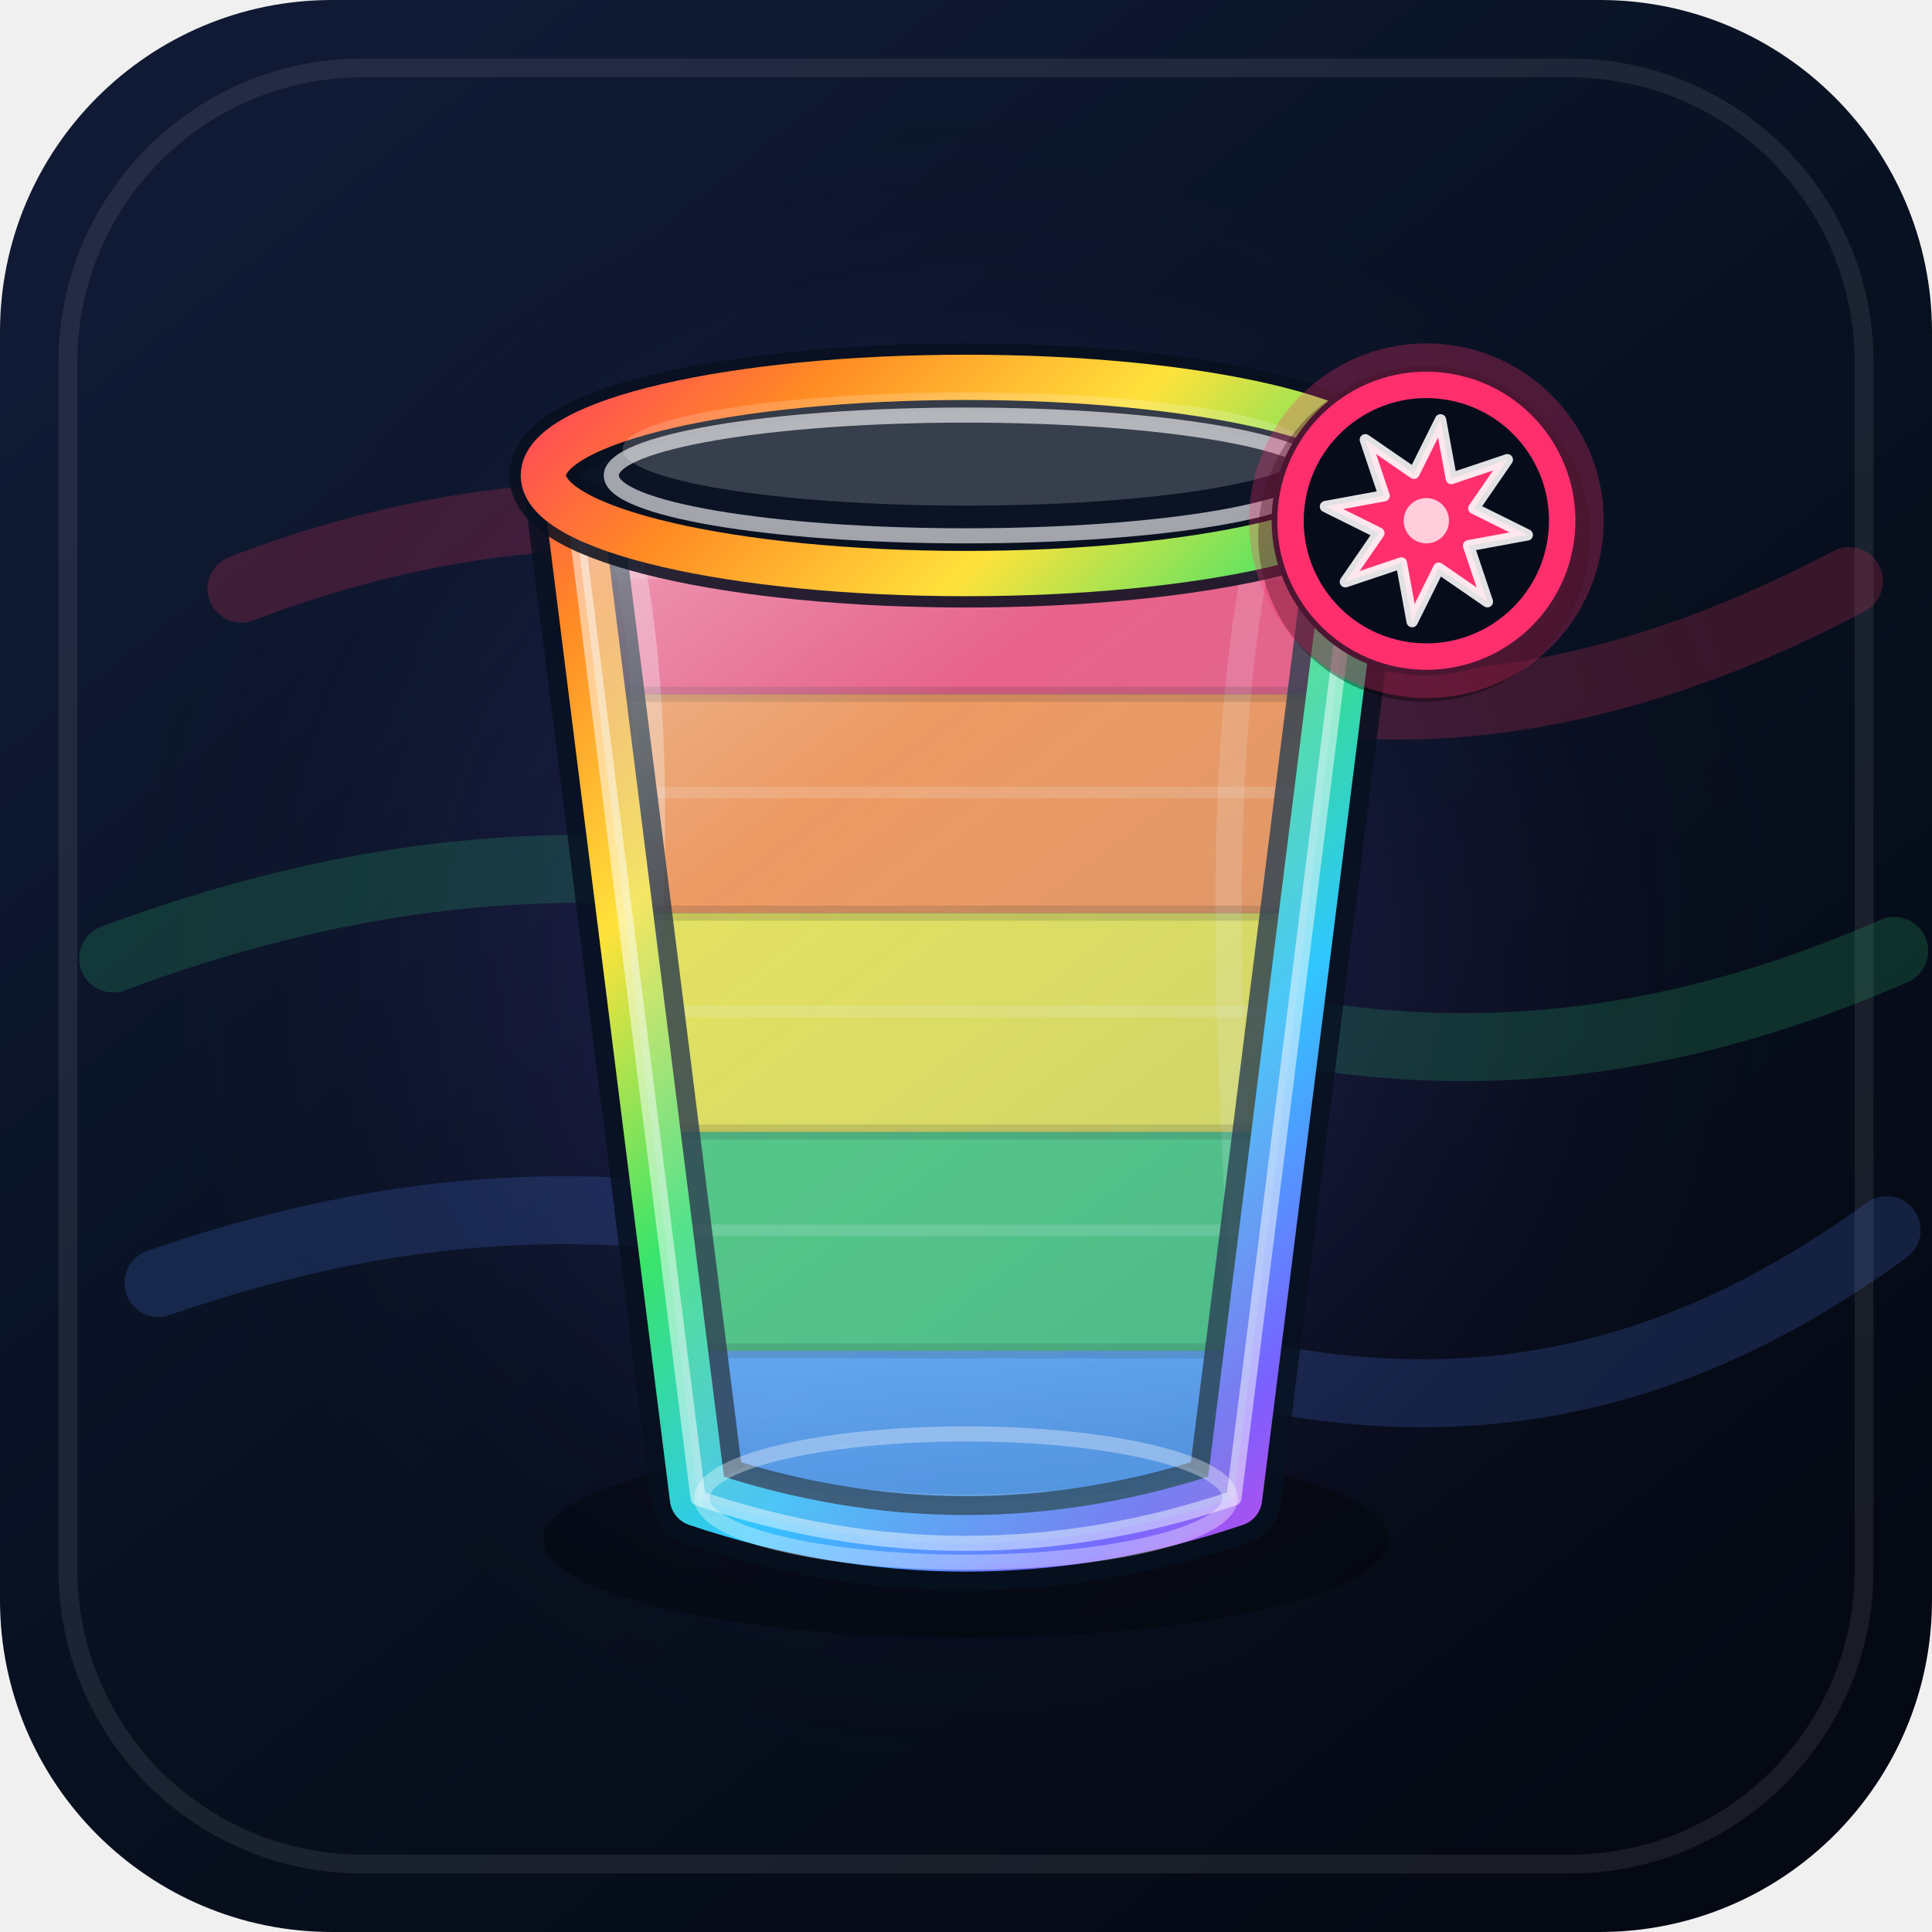
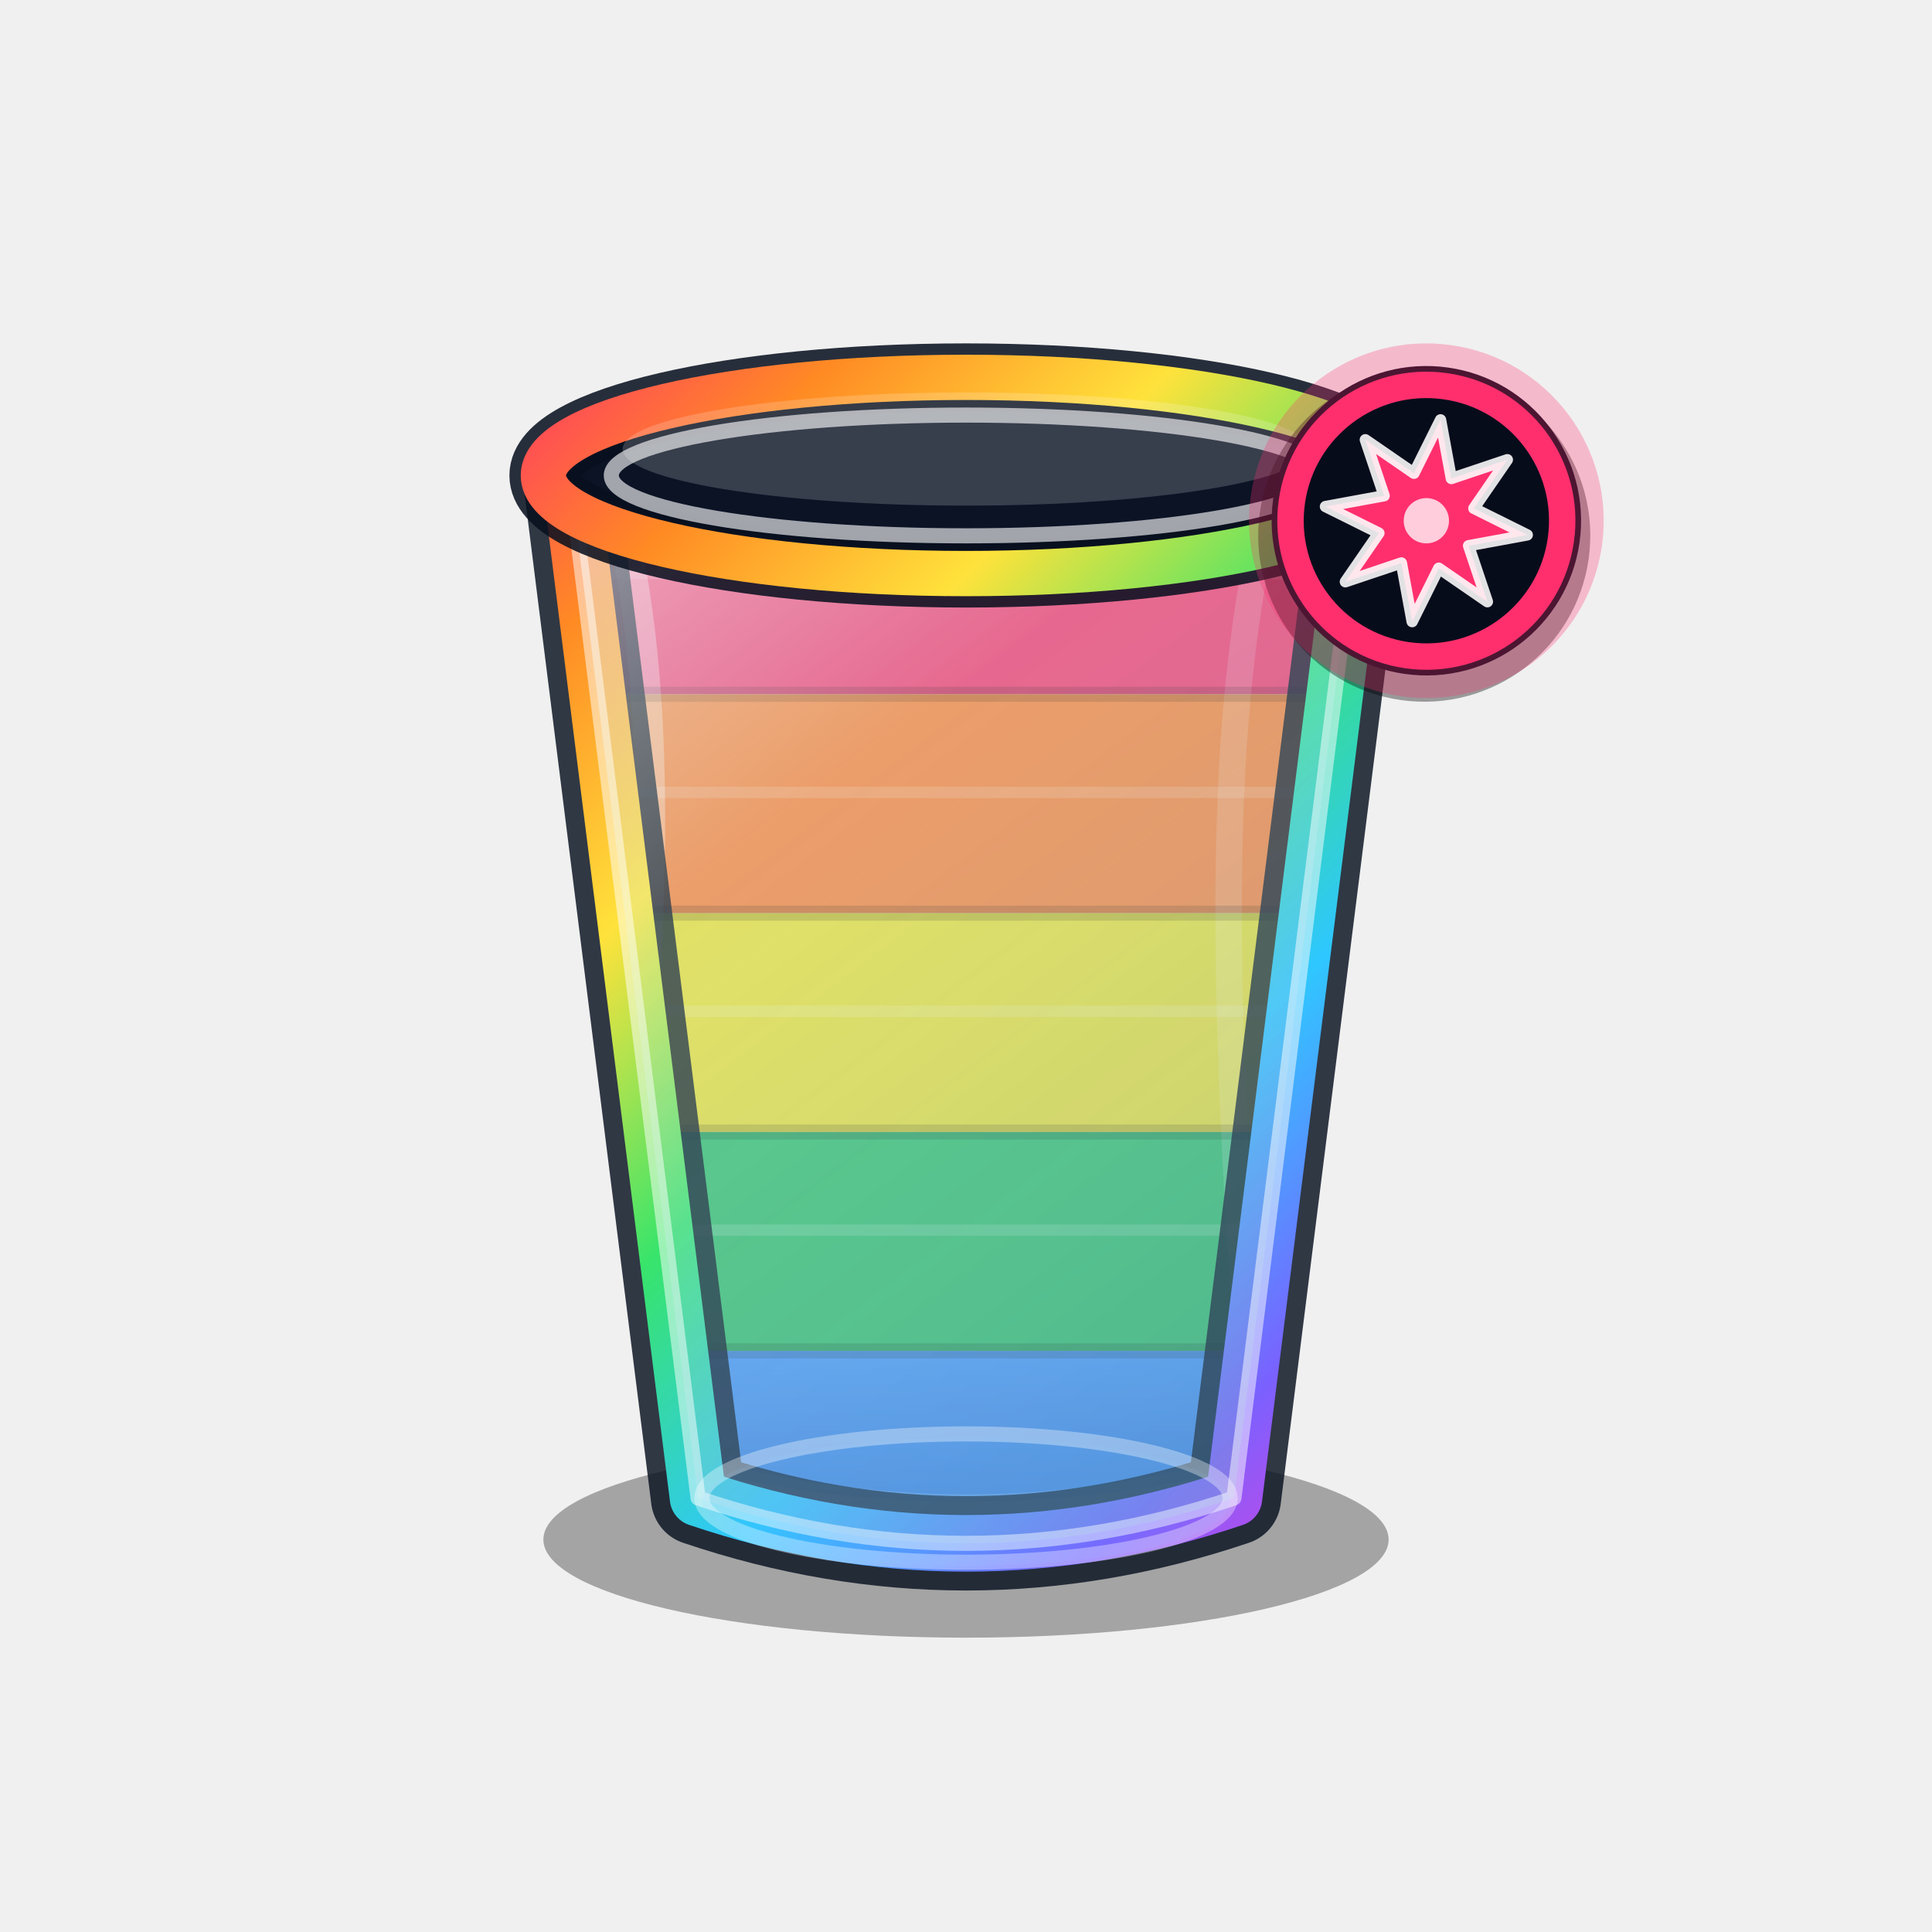
- <svg xmlns="http://www.w3.org/2000/svg" width="512" height="512" viewBox="0 0 512 512">
+ <svg xmlns="http://www.w3.org/2000/svg" width="432" height="432" viewBox="0 0 512 512">
  <defs>
-     <linearGradient id="bg" x1="82" y1="38" x2="430" y2="474" gradientUnits="userSpaceOnUse">
-       <stop offset="0" stop-color="#101a34" />
-       <stop offset="0.55" stop-color="#07101f" />
-       <stop offset="1" stop-color="#050914" />
-     </linearGradient>
-     <radialGradient id="glow" cx="256" cy="252" r="232" gradientUnits="userSpaceOnUse">
-       <stop offset="0" stop-color="#2cf6ff" stop-opacity="0.18" />
-       <stop offset="0.45" stop-color="#8a5cff" stop-opacity="0.10" />
-       <stop offset="1" stop-color="#000000" stop-opacity="0" />
-     </radialGradient>
    <linearGradient id="prism" x1="112" y1="112" x2="400" y2="400" gradientUnits="userSpaceOnUse">
      <stop offset="0" stop-color="#ff2f6d" />
      <stop offset="0.16" stop-color="#ff8a24" />
      <stop offset="0.32" stop-color="#ffe23b" />
      <stop offset="0.49" stop-color="#38e46b" />
      <stop offset="0.66" stop-color="#2fc7ff" />
      <stop offset="0.83" stop-color="#7a61ff" />
      <stop offset="1" stop-color="#ff34d2" />
    </linearGradient>
    <linearGradient id="glass" x1="148" y1="108" x2="366" y2="398" gradientUnits="userSpaceOnUse">
-       <stop offset="0" stop-color="#ffffff" stop-opacity="0.58" />
-       <stop offset="0.34" stop-color="#c9f3ff" stop-opacity="0.20" />
-       <stop offset="1" stop-color="#6ba1c6" stop-opacity="0.34" />
+       <stop offset="0" stop-color="#ffffff" stop-opacity="0.62" />
+       <stop offset="0.34" stop-color="#c9f3ff" stop-opacity="0.23" />
+       <stop offset="1" stop-color="#6ba1c6" stop-opacity="0.38" />
    </linearGradient>
    <linearGradient id="bottomLiquid" x1="256" y1="356" x2="256" y2="414" gradientUnits="userSpaceOnUse">
      <stop offset="0" stop-color="#3f91f4" />
      <stop offset="0.65" stop-color="#2f78df" />
      <stop offset="1" stop-color="#245fc4" />
    </linearGradient>
    <clipPath id="beakerClip">
      <path d="M151 126 L361 126 L327 397 Q256 421 185 397 Z" />
    </clipPath>
  </defs>
-   <rect width="512" height="512" rx="88" fill="url(#bg)" />
-   <rect x="18" y="18" width="476" height="476" rx="78" fill="none" stroke="#ffffff" stroke-opacity="0.08" stroke-width="5" />
-   <circle cx="256" cy="256" r="245" fill="url(#glow)" />
-   <path d="M64 156 C142 126 218 132 284 166 C352 201 424 189 490 154" fill="none" stroke="#ff395f" stroke-opacity="0.20" stroke-width="18" stroke-linecap="round" />
-   <path d="M30 254 C124 219 204 225 284 257 C362 287 431 283 502 252" fill="none" stroke="#32d77a" stroke-opacity="0.18" stroke-width="18" stroke-linecap="round" />
-   <path d="M42 340 C126 311 198 315 284 350 C372 384 438 371 500 326" fill="none" stroke="#5686ff" stroke-opacity="0.18" stroke-width="18" stroke-linecap="round" />
  <ellipse cx="256" cy="408" rx="112" ry="26" fill="#000000" opacity="0.32" />
  <g clip-path="url(#beakerClip)">
    <rect x="122" y="126" width="270" height="58" fill="#ef2f62" />
    <rect x="122" y="184" width="270" height="58" fill="#f57a2d" />
    <rect x="122" y="242" width="270" height="58" fill="#e7d929" />
    <rect x="122" y="300" width="270" height="58" fill="#28b85c" />
    <path d="M134 358 H378 L327 397 Q256 421 185 397 Z" fill="url(#bottomLiquid)" />
    <path d="M182 389 Q256 410 330 389" fill="none" stroke="#9edaff" stroke-opacity="0.26" stroke-width="7" stroke-linecap="round" />
    <path d="M136 126 H384 V424 H136 Z" fill="#ffffff" opacity="0.08" />
    <path d="M162 128 C176 178 174 240 166 322 C163 354 166 383 181 402" fill="none" stroke="#ffffff" stroke-opacity="0.32" stroke-width="8" stroke-linecap="round" />
    <path d="M337 130 C322 190 323 260 333 392" fill="none" stroke="#ffffff" stroke-opacity="0.16" stroke-width="7" stroke-linecap="round" />
    <path d="M151 184 H361 M145 242 H367 M139 300 H373 M134 358 H378" fill="none" stroke="#000000" stroke-opacity="0.16" stroke-width="4" />
    <path d="M148 152 H360 M144 210 H366 M140 268 H371 M137 326 H375 M188 392 Q256 407 324 392" fill="none" stroke="#ffffff" stroke-opacity="0.16" stroke-width="3" />
  </g>
  <path d="M151 126 L361 126 L327 397 Q256 421 185 397 Z" fill="none" stroke="#07101f" stroke-opacity="0.82" stroke-width="25" stroke-linejoin="round" />
  <path d="M151 126 L361 126 L327 397 Q256 421 185 397 Z" fill="none" stroke="url(#prism)" stroke-width="15" stroke-linejoin="round" />
  <path d="M151 126 L361 126 L327 397 Q256 421 185 397 Z" fill="url(#glass)" />
  <path d="M151 126 L361 126 L327 397 Q256 421 185 397 Z" fill="none" stroke="#ffffff" stroke-opacity="0.50" stroke-width="4" stroke-linejoin="round" />
  <ellipse cx="256" cy="126" rx="112" ry="26" fill="#0b1325" stroke="#07101f" stroke-opacity="0.86" stroke-width="18" />
  <ellipse cx="256" cy="126" rx="112" ry="26" fill="none" stroke="url(#prism)" stroke-width="12" />
  <ellipse cx="256" cy="119" rx="91" ry="15" fill="#ffffff" opacity="0.18" />
  <ellipse cx="256" cy="126" rx="94" ry="16" fill="none" stroke="#ffffff" stroke-opacity="0.62" stroke-width="4" />
  <ellipse cx="256" cy="398" rx="70" ry="17" fill="#5ab8ff" opacity="0.10" />
  <ellipse cx="256" cy="397" rx="70" ry="17" fill="none" stroke="#ffffff" stroke-opacity="0.34" stroke-width="4" />
  <g transform="translate(378 138) rotate(8)">
    <circle cx="0" cy="4" r="44" fill="#000000" opacity="0.36" />
    <circle cx="0" cy="0" r="41" fill="#070c1b" />
    <circle cx="0" cy="0" r="41" fill="none" stroke="url(#prism)" stroke-opacity="0.28" stroke-width="12" />
    <circle cx="0" cy="0" r="36" fill="none" stroke="url(#prism)" stroke-width="7" />
    <path d="M0 -27 L5 -12 L19 -19 L12 -5 L27 0 L12 5 L19 19 L5 12 L0 27 L-5 12 L-19 19 L-12 5 L-27 0 L-12 -5 L-19 -19 L-5 -12 Z" fill="url(#prism)" />
    <path d="M0 -27 L5 -12 L19 -19 L12 -5 L27 0 L12 5 L19 19 L5 12 L0 27 L-5 12 L-19 19 L-12 5 L-27 0 L-12 -5 L-19 -19 L-5 -12 Z" fill="none" stroke="#ffffff" stroke-opacity="0.88" stroke-width="3" stroke-linejoin="round" />
    <circle cx="0" cy="0" r="6" fill="#ffffff" opacity="0.76" />
  </g>
</svg>
